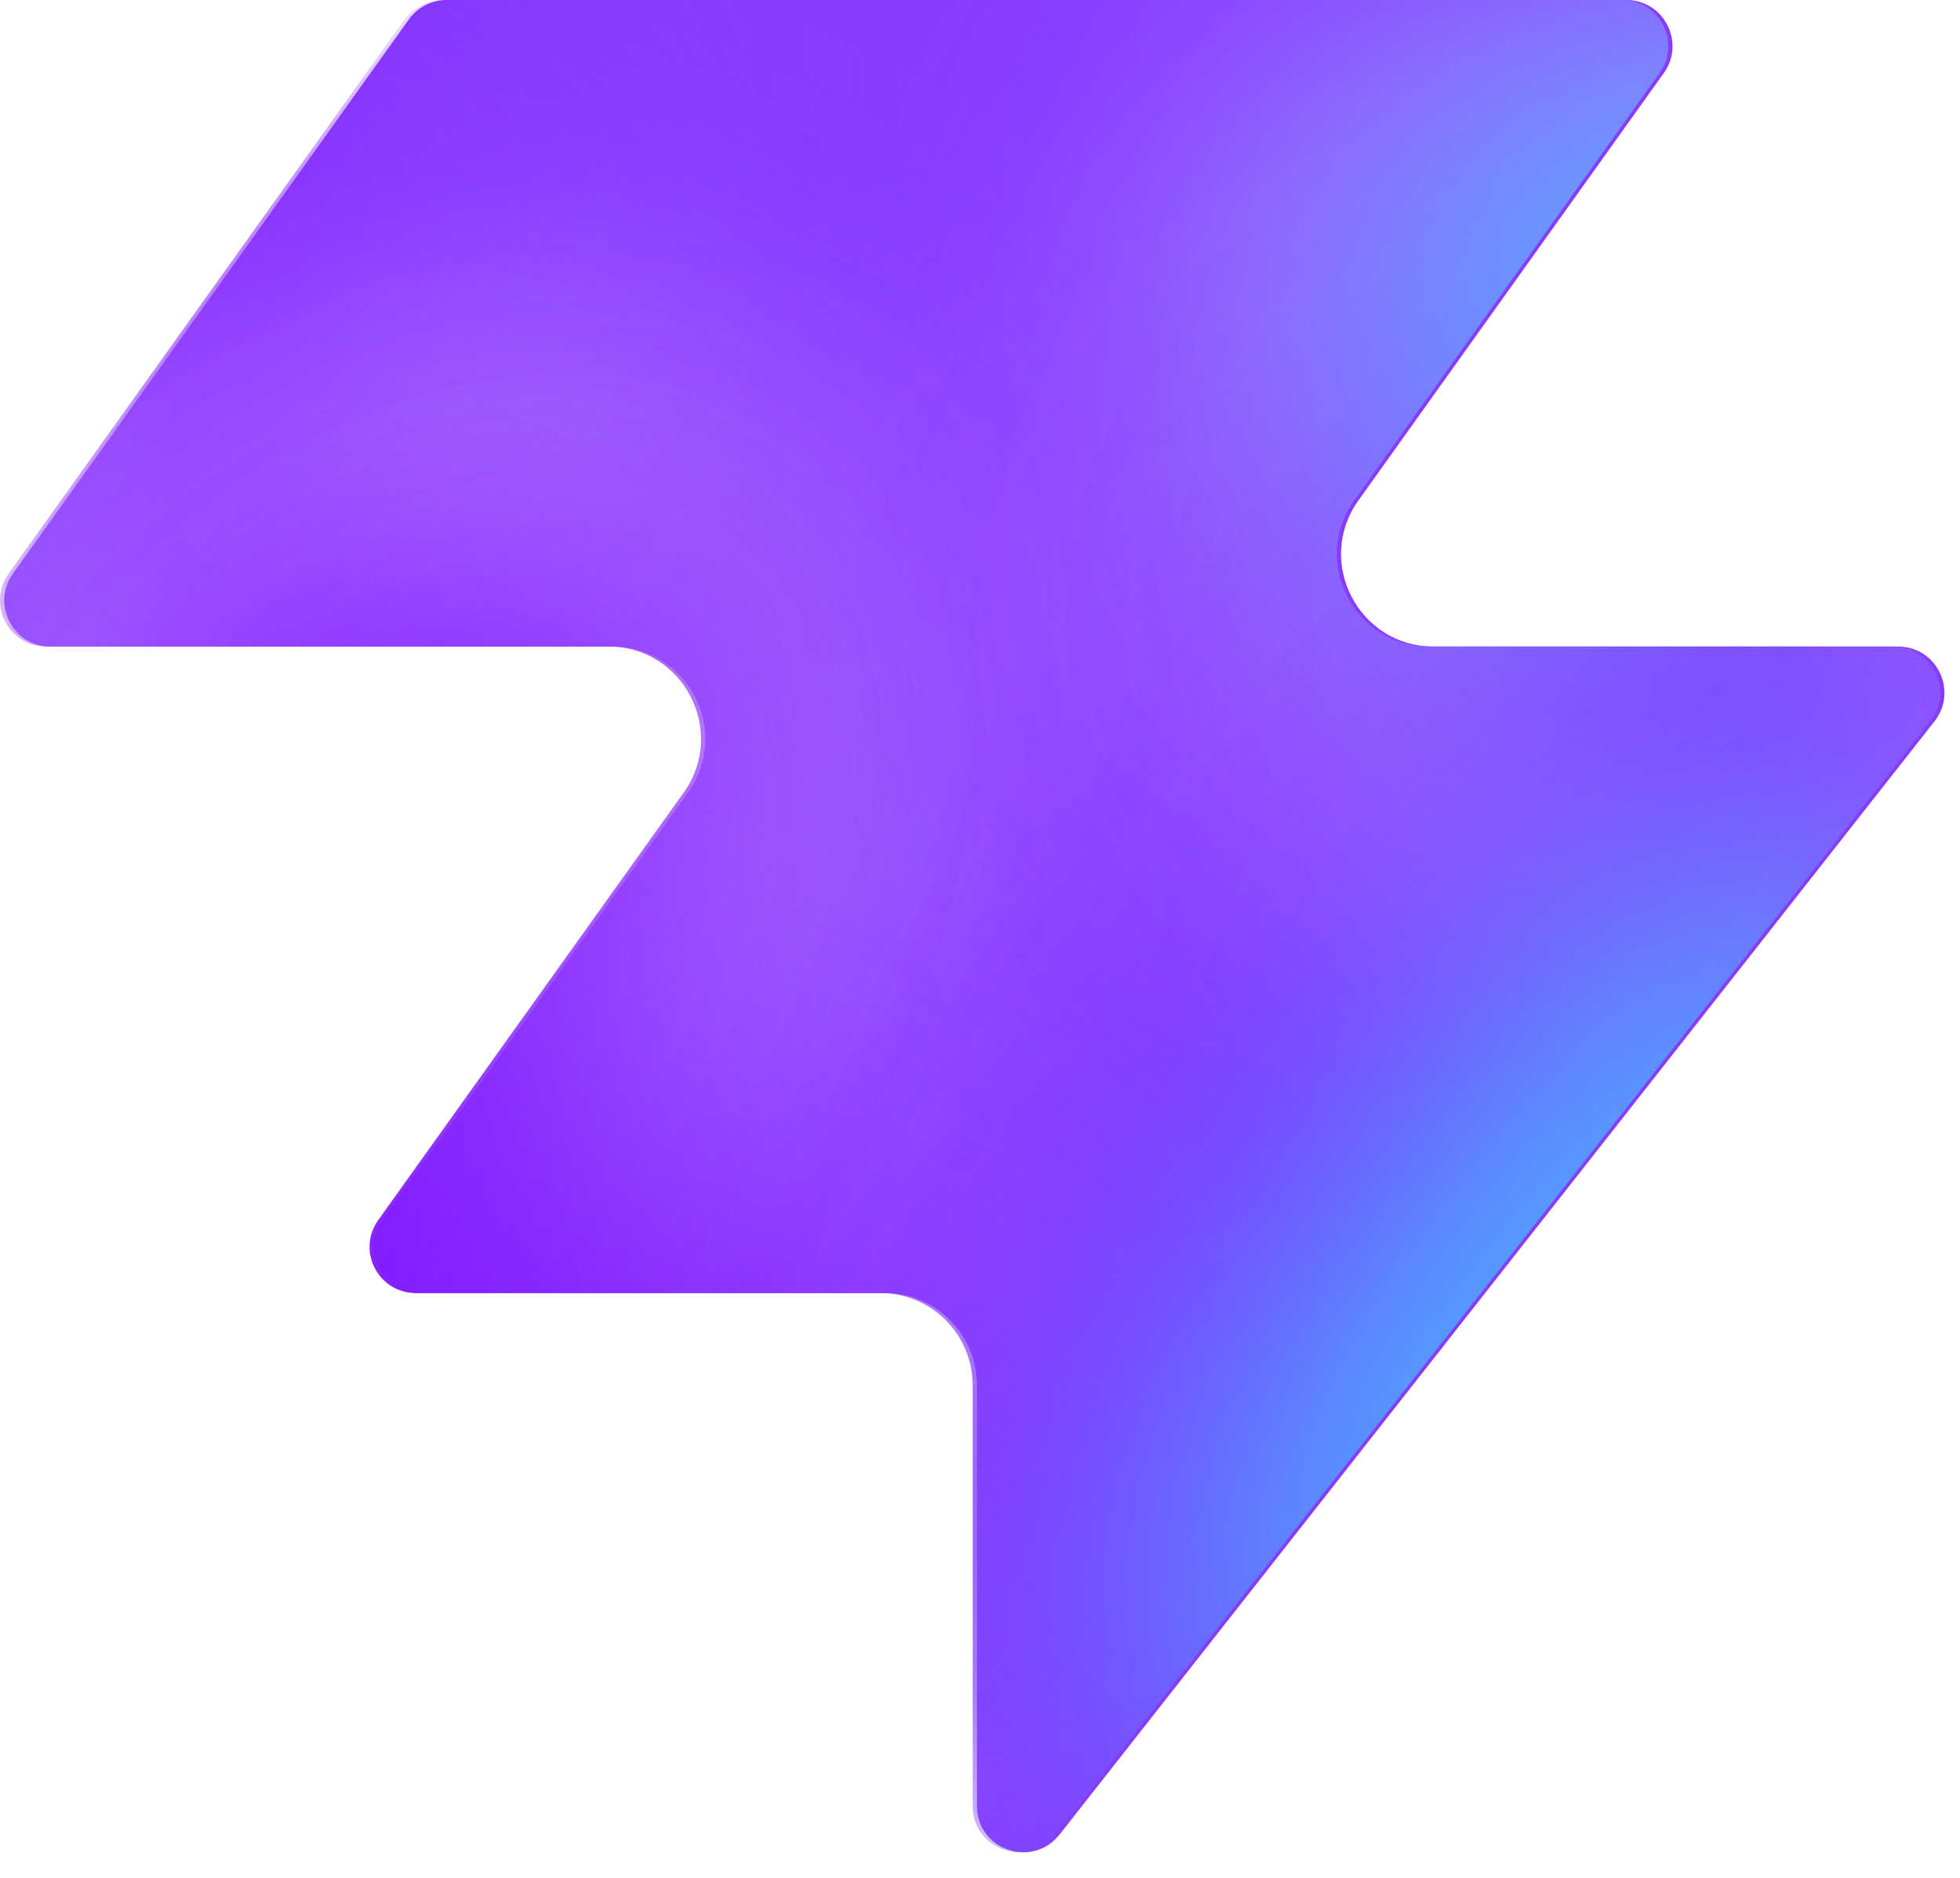
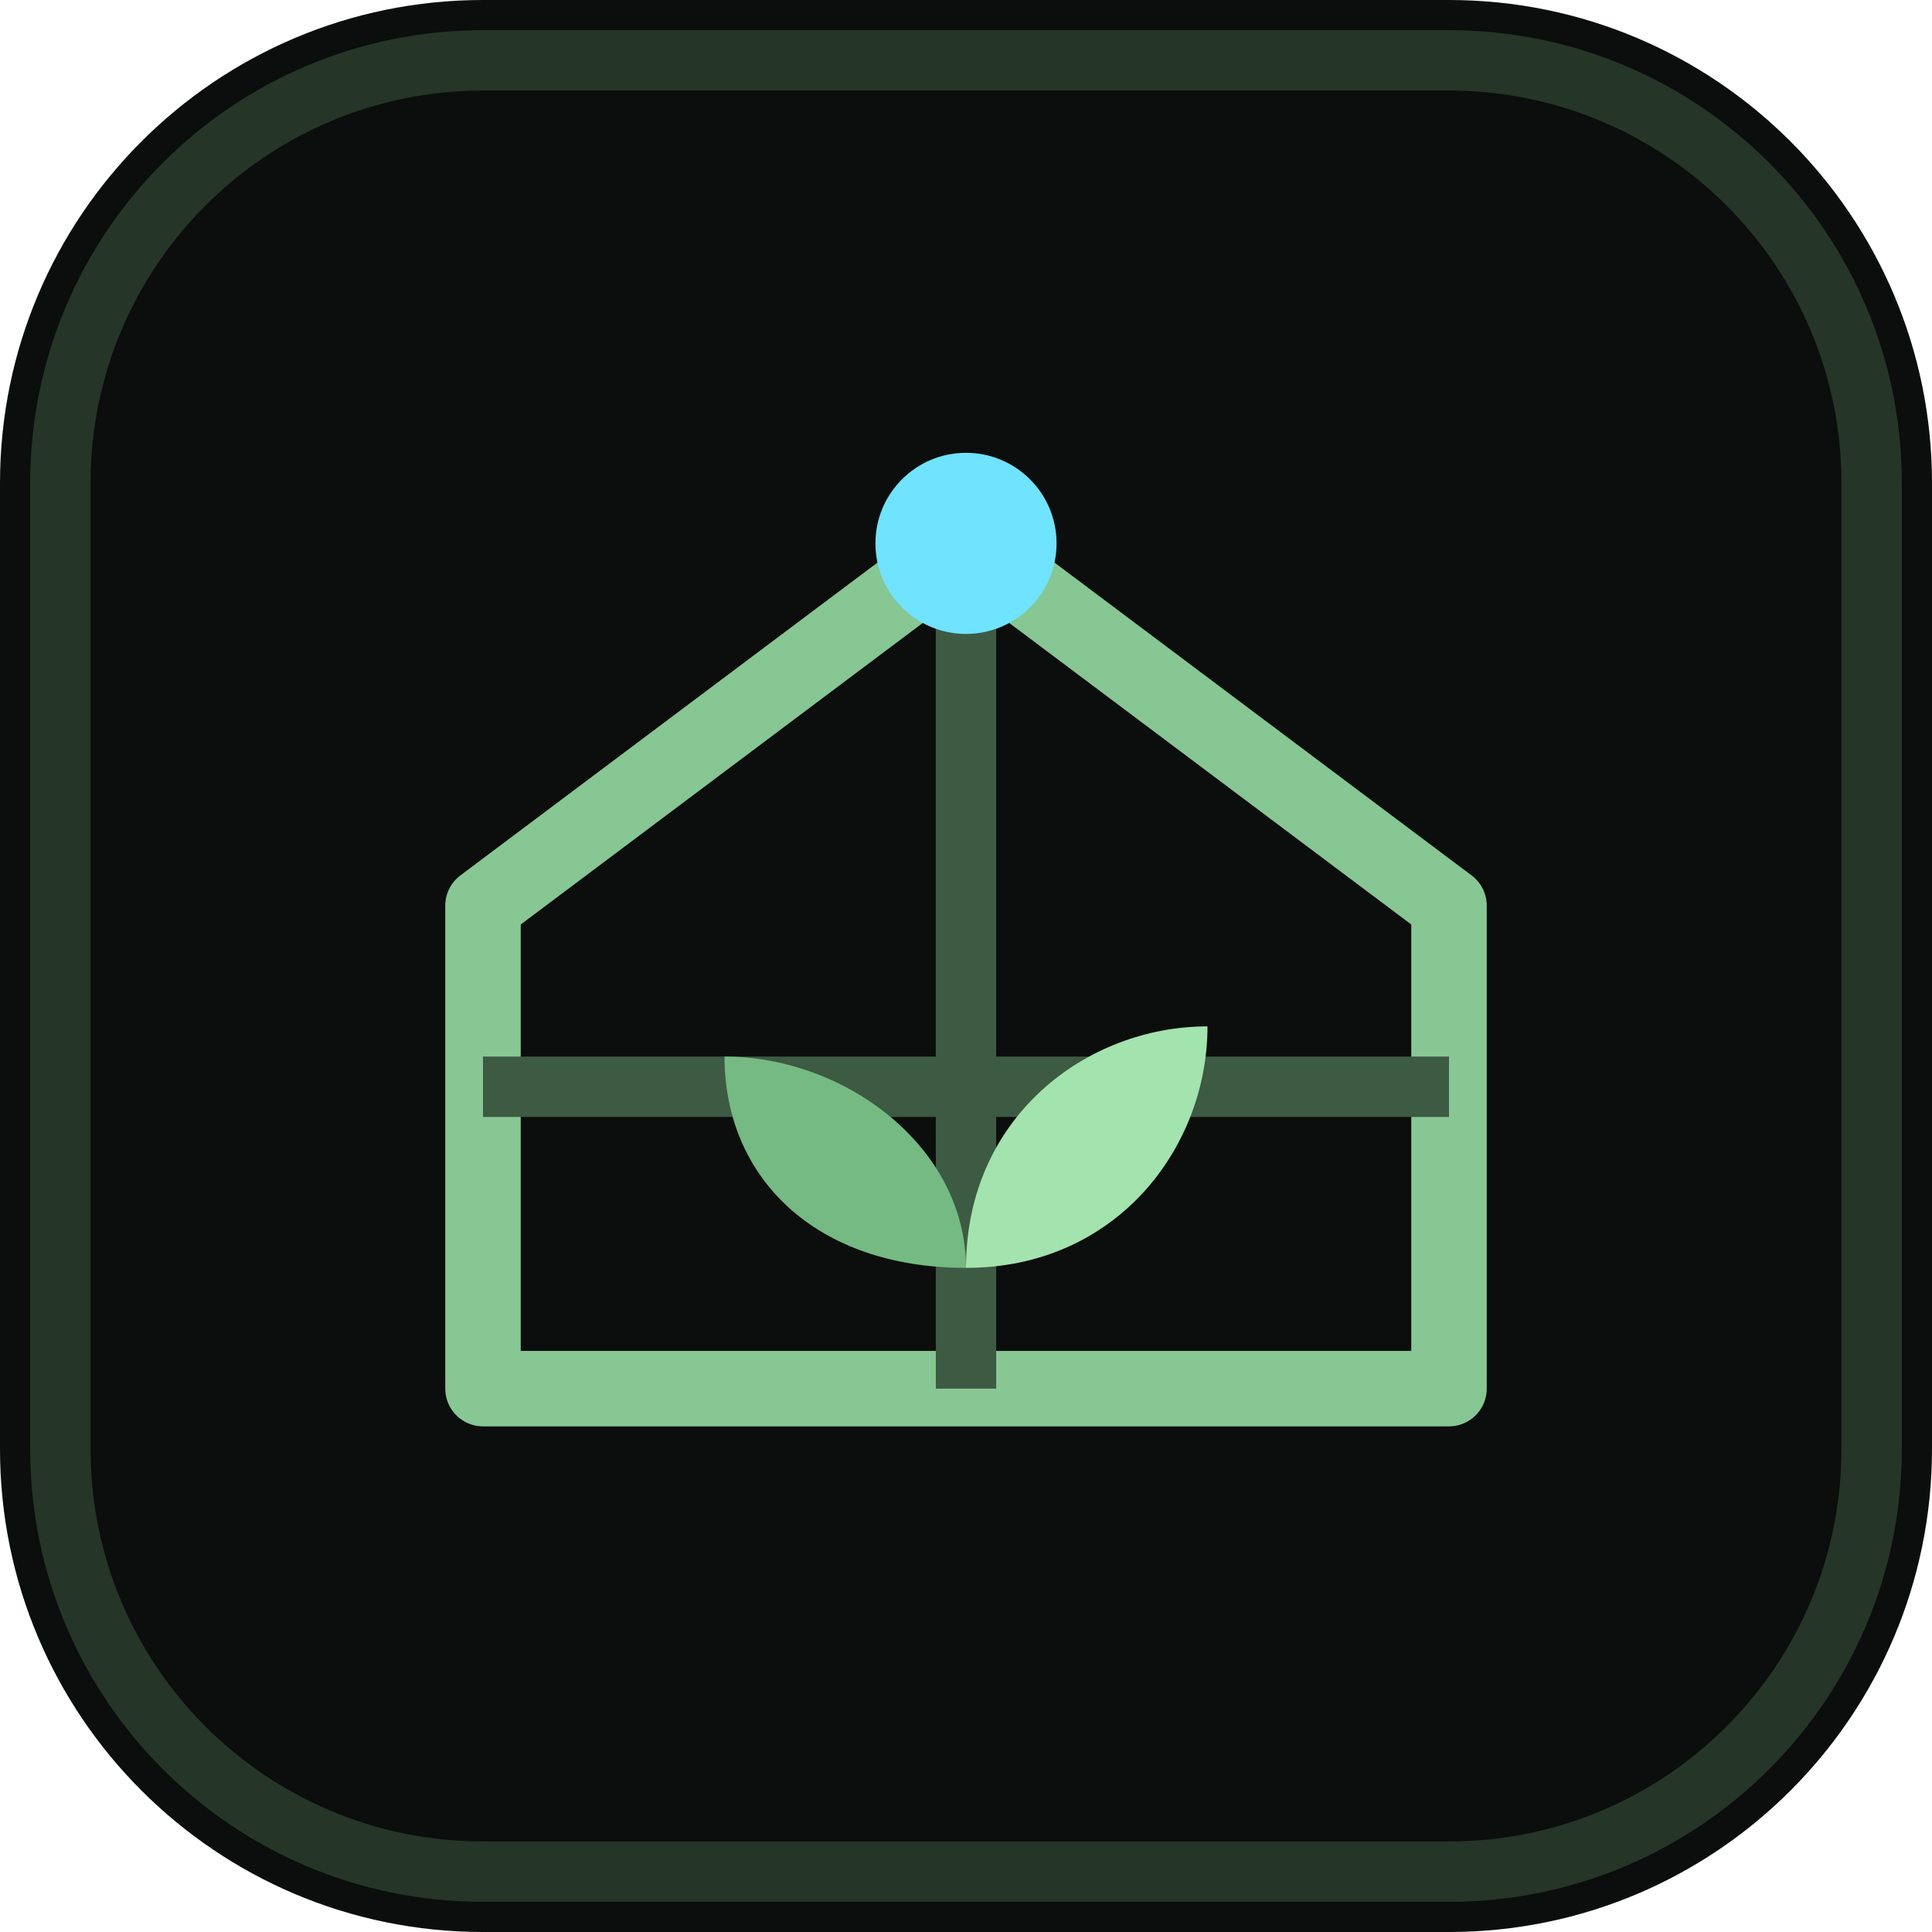
- <svg xmlns="http://www.w3.org/2000/svg" width="48" height="46" fill="none" viewBox="0 0 48 46">
-   <path fill="#863bff" d="M25.946 44.938c-.664.845-2.021.375-2.021-.698V33.937a2.26 2.26 0 0 0-2.262-2.262H10.287c-.92 0-1.456-1.04-.92-1.788l7.48-10.471c1.07-1.497 0-3.578-1.842-3.578H1.237c-.92 0-1.456-1.04-.92-1.788L10.013.474c.214-.297.556-.474.92-.474h28.894c.92 0 1.456 1.04.92 1.788l-7.48 10.471c-1.07 1.498 0 3.579 1.842 3.579h11.377c.943 0 1.473 1.088.89 1.83L25.947 44.94z" style="fill:#863bff;fill:color(display-p3 .525 .23 1);fill-opacity:1" />
-   <mask id="a" width="48" height="46" x="0" y="0" maskUnits="userSpaceOnUse" style="mask-type:alpha">
-     <path fill="#000" d="M25.842 44.938c-.664.844-2.021.375-2.021-.698V33.937a2.26 2.26 0 0 0-2.262-2.262H10.183c-.92 0-1.456-1.04-.92-1.788l7.48-10.471c1.07-1.498 0-3.579-1.842-3.579H1.133c-.92 0-1.456-1.04-.92-1.787L9.91.473c.214-.297.556-.474.92-.474h28.894c.92 0 1.456 1.04.92 1.788l-7.48 10.471c-1.07 1.498 0 3.578 1.842 3.578h11.377c.943 0 1.473 1.088.89 1.832L25.843 44.94z" style="fill:#000;fill-opacity:1" />
-   </mask>
-   <g mask="url(#a)">
-     <g filter="url(#b)">
-       <ellipse cx="5.508" cy="14.704" fill="#ede6ff" rx="5.508" ry="14.704" style="fill:#ede6ff;fill:color(display-p3 .927 .903 1);fill-opacity:1" transform="matrix(.00324 1 1 -.00324 -4.47 31.516)" />
-     </g>
-     <g filter="url(#c)">
-       <ellipse cx="10.399" cy="29.851" fill="#ede6ff" rx="10.399" ry="29.851" style="fill:#ede6ff;fill:color(display-p3 .927 .903 1);fill-opacity:1" transform="matrix(.00324 1 1 -.00324 -39.328 7.883)" />
-     </g>
-     <g filter="url(#d)">
-       <ellipse cx="5.508" cy="30.487" fill="#7e14ff" rx="5.508" ry="30.487" style="fill:#7e14ff;fill:color(display-p3 .492 .077 1);fill-opacity:1" transform="rotate(89.814 -25.913 -14.639)scale(1 -1)" />
-     </g>
-     <g filter="url(#e)">
-       <ellipse cx="5.508" cy="30.599" fill="#7e14ff" rx="5.508" ry="30.599" style="fill:#7e14ff;fill:color(display-p3 .492 .077 1);fill-opacity:1" transform="rotate(89.814 -32.644 -3.334)scale(1 -1)" />
-     </g>
-     <g filter="url(#f)">
-       <ellipse cx="5.508" cy="30.599" fill="#7e14ff" rx="5.508" ry="30.599" style="fill:#7e14ff;fill:color(display-p3 .492 .077 1);fill-opacity:1" transform="matrix(.00324 1 1 -.00324 -34.34 30.47)" />
-     </g>
-     <g filter="url(#g)">
-       <ellipse cx="14.072" cy="22.078" fill="#ede6ff" rx="14.072" ry="22.078" style="fill:#ede6ff;fill:color(display-p3 .927 .903 1);fill-opacity:1" transform="rotate(93.35 24.506 48.493)scale(-1 1)" />
-     </g>
-     <g filter="url(#h)">
-       <ellipse cx="3.47" cy="21.501" fill="#7e14ff" rx="3.47" ry="21.501" style="fill:#7e14ff;fill:color(display-p3 .492 .077 1);fill-opacity:1" transform="rotate(89.009 28.708 47.59)scale(-1 1)" />
-     </g>
-     <g filter="url(#i)">
-       <ellipse cx="3.47" cy="21.501" fill="#7e14ff" rx="3.47" ry="21.501" style="fill:#7e14ff;fill:color(display-p3 .492 .077 1);fill-opacity:1" transform="rotate(89.009 28.708 47.59)scale(-1 1)" />
-     </g>
-     <g filter="url(#j)">
-       <ellipse cx=".387" cy="8.972" fill="#7e14ff" rx="4.407" ry="29.108" style="fill:#7e14ff;fill:color(display-p3 .492 .077 1);fill-opacity:1" transform="rotate(39.51 .387 8.972)" />
-     </g>
-     <g filter="url(#k)">
-       <ellipse cx="47.523" cy="-6.092" fill="#7e14ff" rx="4.407" ry="29.108" style="fill:#7e14ff;fill:color(display-p3 .492 .077 1);fill-opacity:1" transform="rotate(37.892 47.523 -6.092)" />
-     </g>
-     <g filter="url(#l)">
-       <ellipse cx="41.412" cy="6.333" fill="#47bfff" rx="5.971" ry="9.665" style="fill:#47bfff;fill:color(display-p3 .28 .748 1);fill-opacity:1" transform="rotate(37.892 41.412 6.333)" />
-     </g>
-     <g filter="url(#m)">
-       <ellipse cx="-1.879" cy="38.332" fill="#7e14ff" rx="4.407" ry="29.108" style="fill:#7e14ff;fill:color(display-p3 .492 .077 1);fill-opacity:1" transform="rotate(37.892 -1.88 38.332)" />
-     </g>
-     <g filter="url(#n)">
-       <ellipse cx="-1.879" cy="38.332" fill="#7e14ff" rx="4.407" ry="29.108" style="fill:#7e14ff;fill:color(display-p3 .492 .077 1);fill-opacity:1" transform="rotate(37.892 -1.88 38.332)" />
-     </g>
-     <g filter="url(#o)">
-       <ellipse cx="35.651" cy="29.907" fill="#7e14ff" rx="4.407" ry="29.108" style="fill:#7e14ff;fill:color(display-p3 .492 .077 1);fill-opacity:1" transform="rotate(37.892 35.651 29.907)" />
-     </g>
-     <g filter="url(#p)">
-       <ellipse cx="38.418" cy="32.4" fill="#47bfff" rx="5.971" ry="15.297" style="fill:#47bfff;fill:color(display-p3 .28 .748 1);fill-opacity:1" transform="rotate(37.892 38.418 32.4)" />
-     </g>
-   </g>
-   <defs>
-     <filter id="b" width="60.045" height="41.654" x="-19.77" y="16.149" color-interpolation-filters="sRGB" filterUnits="userSpaceOnUse">
-       <feFlood flood-opacity="0" result="BackgroundImageFix" />
-       <feBlend in="SourceGraphic" in2="BackgroundImageFix" result="shape" />
-       <feGaussianBlur result="effect1_foregroundBlur_2002_17158" stdDeviation="7.659" />
-     </filter>
-     <filter id="c" width="90.34" height="51.437" x="-54.613" y="-7.533" color-interpolation-filters="sRGB" filterUnits="userSpaceOnUse">
-       <feFlood flood-opacity="0" result="BackgroundImageFix" />
-       <feBlend in="SourceGraphic" in2="BackgroundImageFix" result="shape" />
-       <feGaussianBlur result="effect1_foregroundBlur_2002_17158" stdDeviation="7.659" />
-     </filter>
-     <filter id="d" width="79.355" height="29.4" x="-49.64" y="2.03" color-interpolation-filters="sRGB" filterUnits="userSpaceOnUse">
-       <feFlood flood-opacity="0" result="BackgroundImageFix" />
-       <feBlend in="SourceGraphic" in2="BackgroundImageFix" result="shape" />
-       <feGaussianBlur result="effect1_foregroundBlur_2002_17158" stdDeviation="4.596" />
-     </filter>
-     <filter id="e" width="79.579" height="29.4" x="-45.045" y="20.029" color-interpolation-filters="sRGB" filterUnits="userSpaceOnUse">
-       <feFlood flood-opacity="0" result="BackgroundImageFix" />
-       <feBlend in="SourceGraphic" in2="BackgroundImageFix" result="shape" />
-       <feGaussianBlur result="effect1_foregroundBlur_2002_17158" stdDeviation="4.596" />
-     </filter>
-     <filter id="f" width="79.579" height="29.4" x="-43.513" y="21.178" color-interpolation-filters="sRGB" filterUnits="userSpaceOnUse">
-       <feFlood flood-opacity="0" result="BackgroundImageFix" />
-       <feBlend in="SourceGraphic" in2="BackgroundImageFix" result="shape" />
-       <feGaussianBlur result="effect1_foregroundBlur_2002_17158" stdDeviation="4.596" />
-     </filter>
-     <filter id="g" width="74.749" height="58.852" x="15.756" y="-17.901" color-interpolation-filters="sRGB" filterUnits="userSpaceOnUse">
-       <feFlood flood-opacity="0" result="BackgroundImageFix" />
-       <feBlend in="SourceGraphic" in2="BackgroundImageFix" result="shape" />
-       <feGaussianBlur result="effect1_foregroundBlur_2002_17158" stdDeviation="7.659" />
-     </filter>
-     <filter id="h" width="61.377" height="25.362" x="23.548" y="2.284" color-interpolation-filters="sRGB" filterUnits="userSpaceOnUse">
-       <feFlood flood-opacity="0" result="BackgroundImageFix" />
-       <feBlend in="SourceGraphic" in2="BackgroundImageFix" result="shape" />
-       <feGaussianBlur result="effect1_foregroundBlur_2002_17158" stdDeviation="4.596" />
-     </filter>
-     <filter id="i" width="61.377" height="25.362" x="23.548" y="2.284" color-interpolation-filters="sRGB" filterUnits="userSpaceOnUse">
-       <feFlood flood-opacity="0" result="BackgroundImageFix" />
-       <feBlend in="SourceGraphic" in2="BackgroundImageFix" result="shape" />
-       <feGaussianBlur result="effect1_foregroundBlur_2002_17158" stdDeviation="4.596" />
-     </filter>
-     <filter id="j" width="56.045" height="63.649" x="-27.636" y="-22.853" color-interpolation-filters="sRGB" filterUnits="userSpaceOnUse">
-       <feFlood flood-opacity="0" result="BackgroundImageFix" />
-       <feBlend in="SourceGraphic" in2="BackgroundImageFix" result="shape" />
-       <feGaussianBlur result="effect1_foregroundBlur_2002_17158" stdDeviation="4.596" />
-     </filter>
-     <filter id="k" width="54.814" height="64.646" x="20.116" y="-38.415" color-interpolation-filters="sRGB" filterUnits="userSpaceOnUse">
-       <feFlood flood-opacity="0" result="BackgroundImageFix" />
-       <feBlend in="SourceGraphic" in2="BackgroundImageFix" result="shape" />
-       <feGaussianBlur result="effect1_foregroundBlur_2002_17158" stdDeviation="4.596" />
-     </filter>
-     <filter id="l" width="33.541" height="35.313" x="24.641" y="-11.323" color-interpolation-filters="sRGB" filterUnits="userSpaceOnUse">
-       <feFlood flood-opacity="0" result="BackgroundImageFix" />
-       <feBlend in="SourceGraphic" in2="BackgroundImageFix" result="shape" />
-       <feGaussianBlur result="effect1_foregroundBlur_2002_17158" stdDeviation="4.596" />
-     </filter>
-     <filter id="m" width="54.814" height="64.646" x="-29.286" y="6.009" color-interpolation-filters="sRGB" filterUnits="userSpaceOnUse">
-       <feFlood flood-opacity="0" result="BackgroundImageFix" />
-       <feBlend in="SourceGraphic" in2="BackgroundImageFix" result="shape" />
-       <feGaussianBlur result="effect1_foregroundBlur_2002_17158" stdDeviation="4.596" />
-     </filter>
-     <filter id="n" width="54.814" height="64.646" x="-29.286" y="6.009" color-interpolation-filters="sRGB" filterUnits="userSpaceOnUse">
-       <feFlood flood-opacity="0" result="BackgroundImageFix" />
-       <feBlend in="SourceGraphic" in2="BackgroundImageFix" result="shape" />
-       <feGaussianBlur result="effect1_foregroundBlur_2002_17158" stdDeviation="4.596" />
-     </filter>
-     <filter id="o" width="54.814" height="64.646" x="8.244" y="-2.416" color-interpolation-filters="sRGB" filterUnits="userSpaceOnUse">
-       <feFlood flood-opacity="0" result="BackgroundImageFix" />
-       <feBlend in="SourceGraphic" in2="BackgroundImageFix" result="shape" />
-       <feGaussianBlur result="effect1_foregroundBlur_2002_17158" stdDeviation="4.596" />
-     </filter>
-     <filter id="p" width="39.409" height="43.623" x="18.713" y="10.588" color-interpolation-filters="sRGB" filterUnits="userSpaceOnUse">
-       <feFlood flood-opacity="0" result="BackgroundImageFix" />
-       <feBlend in="SourceGraphic" in2="BackgroundImageFix" result="shape" />
-       <feGaussianBlur result="effect1_foregroundBlur_2002_17158" stdDeviation="4.596" />
-     </filter>
-   </defs>
+ <svg xmlns="http://www.w3.org/2000/svg" viewBox="0 0 64 64" fill="none">
+   <rect width="64" height="64" rx="16" fill="#0b0e0c" />
+   <rect x="2" y="2" width="60" height="60" rx="14" stroke="#253528" stroke-width="2" />
+   <path d="M16 46V30L32 18L48 30V46H16Z" stroke="#87c793" stroke-width="2.5" stroke-linejoin="round" />
+   <line x1="32" y1="18" x2="32" y2="46" stroke="#3d5a43" stroke-width="2" />
+   <line x1="16" y1="36" x2="48" y2="36" stroke="#3d5a43" stroke-width="2" />
+   <path d="M32 42C32 37 36 34 40 34C40 38 37 42 32 42Z" fill="#a3e3ad" />
+   <path d="M32 42C32 38 28 35 24 35C24 39 27 42 32 42Z" fill="#75ba82" />
+   <circle cx="32" cy="18" r="3" fill="#6fe3ff" />
</svg>
